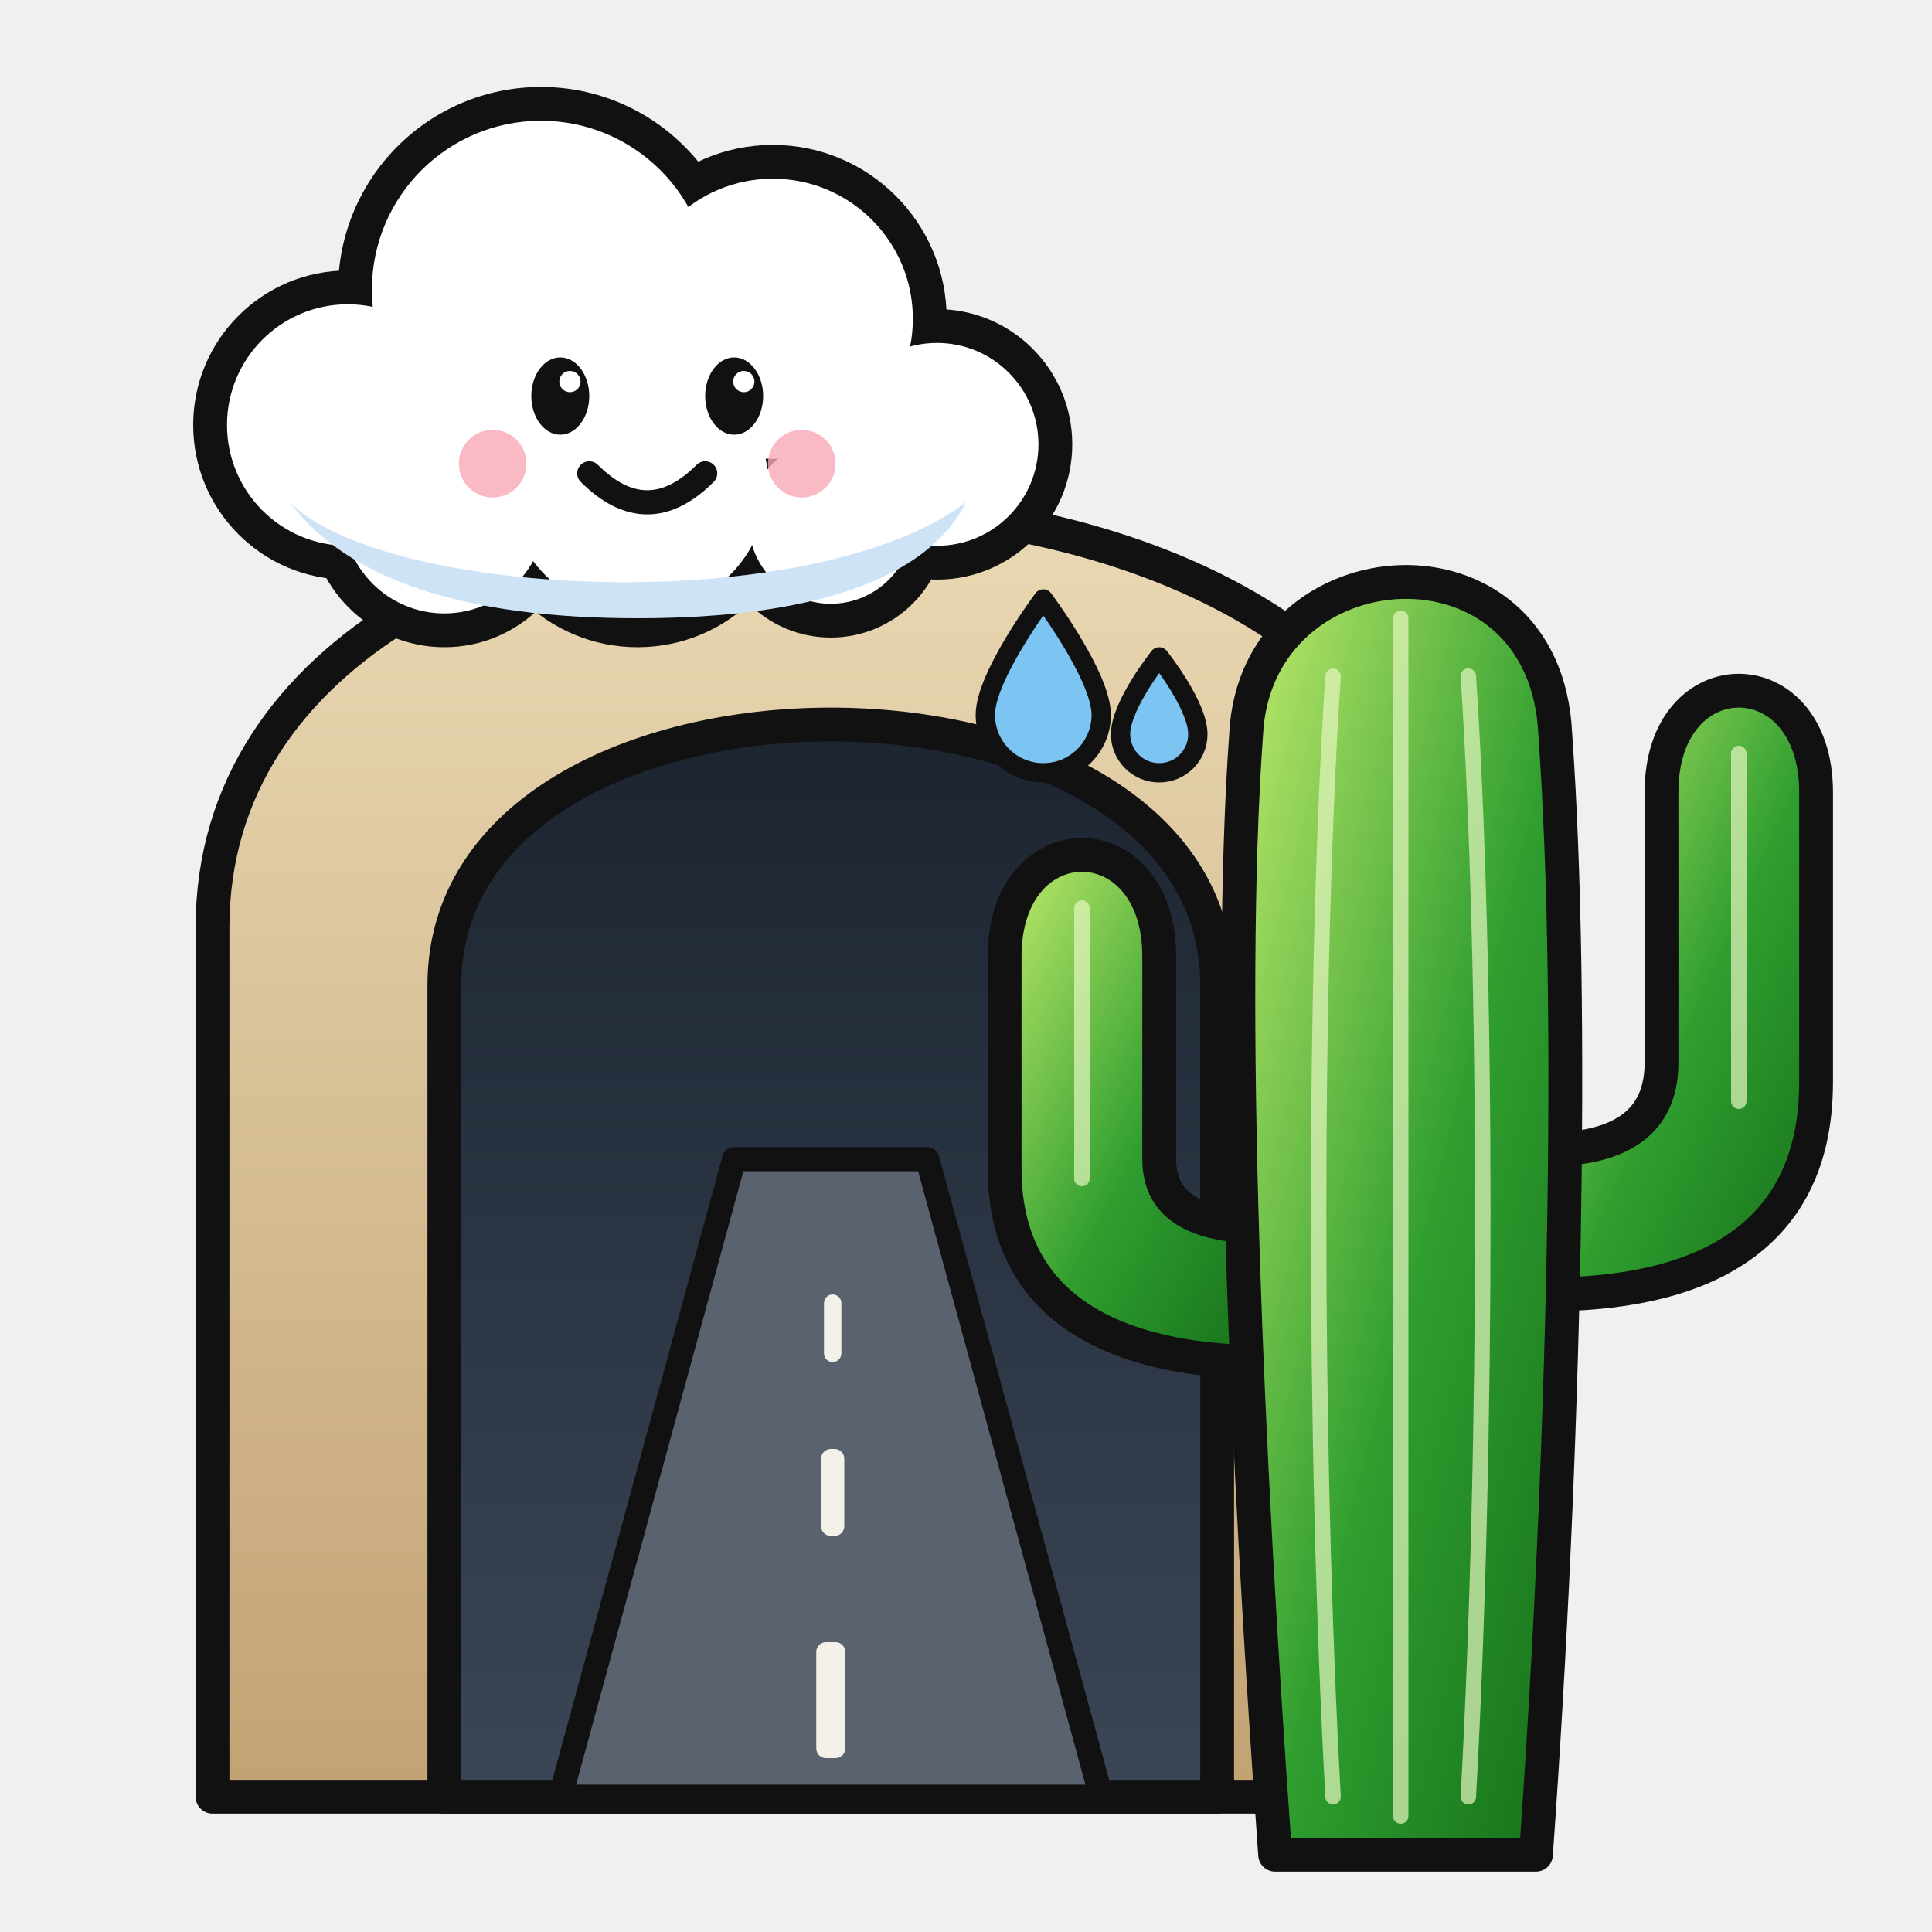
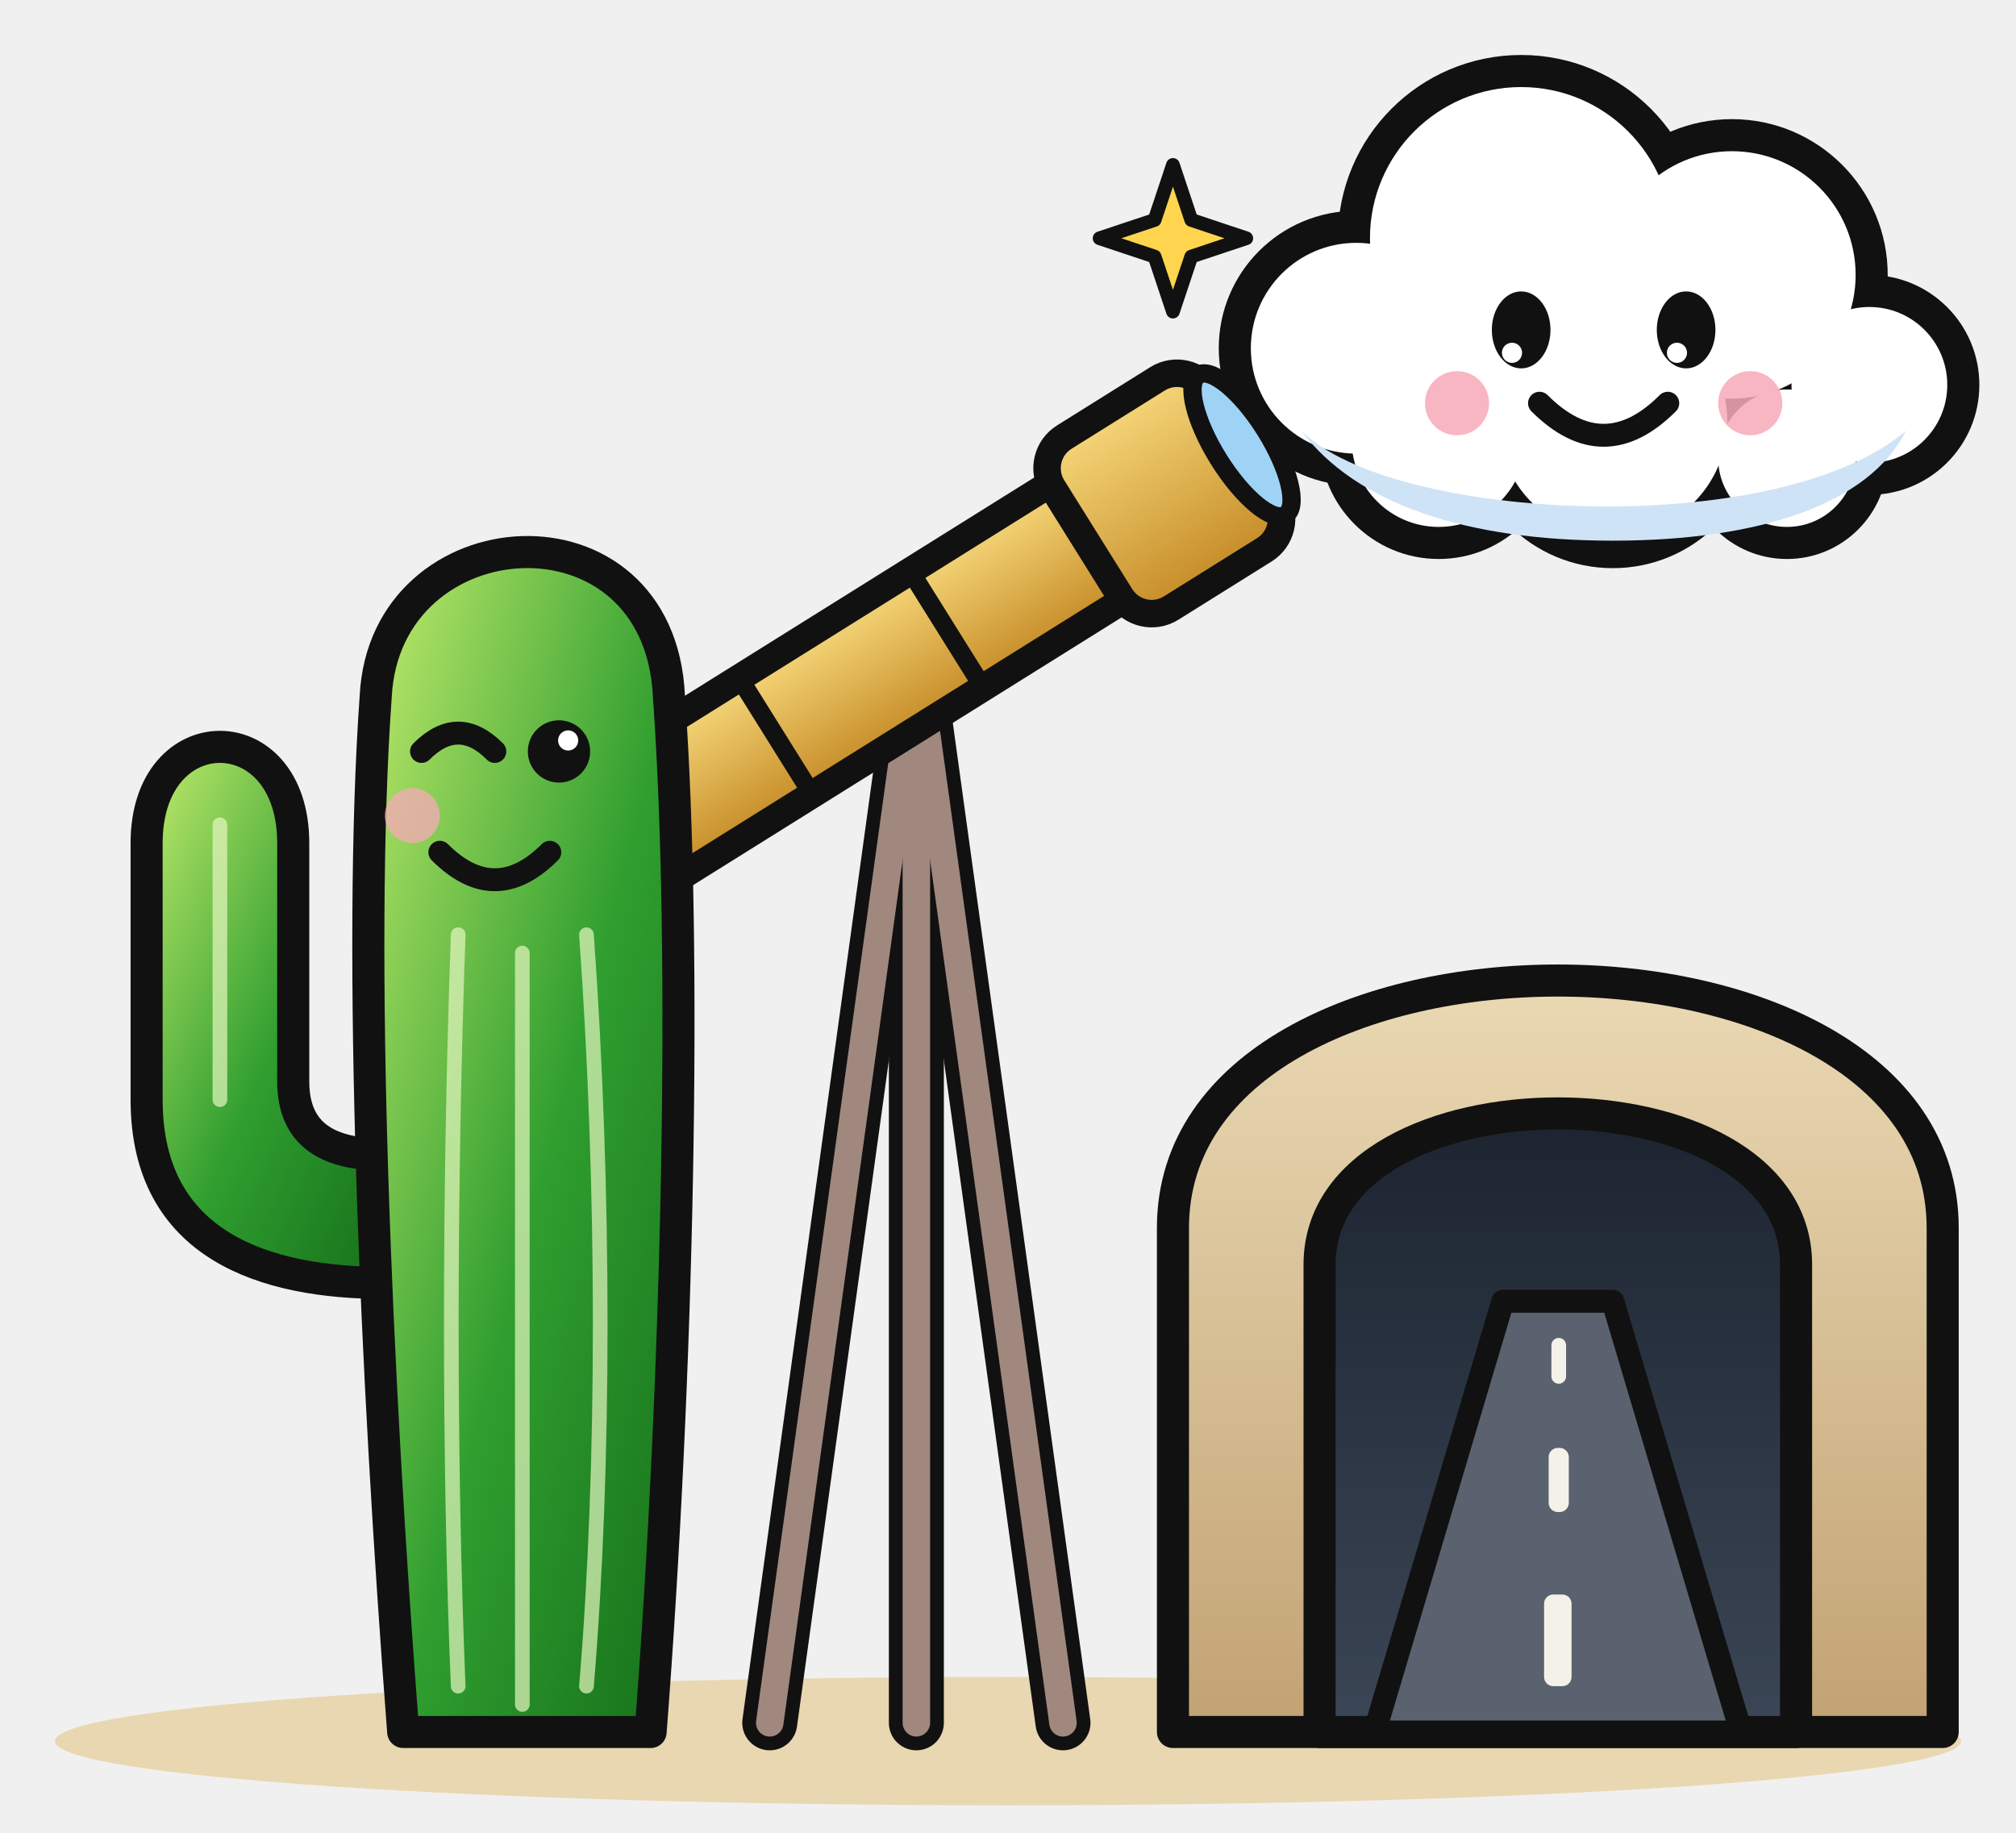
- <svg xmlns="http://www.w3.org/2000/svg" viewBox="0 0 200 200" width="200" height="200" role="img" aria-labelledby="title desc">
+ <svg xmlns="http://www.w3.org/2000/svg" viewBox="0 0 220 200" width="220" height="200" role="img" aria-labelledby="title desc">
  <defs>
    <linearGradient id="skin" x1="0" y1="0" x2="1" y2="1">
      <stop offset="0" stop-color="#c3ec6d" />
      <stop offset="0.55" stop-color="#2f9e2f" />
      <stop offset="1" stop-color="#16701a" />
    </linearGradient>
    <linearGradient id="stone" x1="0" y1="0" x2="0" y2="1">
      <stop offset="0" stop-color="#ead9b4" />
      <stop offset="1" stop-color="#c2a273" />
    </linearGradient>
    <linearGradient id="depth" x1="0" y1="0" x2="0" y2="1">
      <stop offset="0" stop-color="#1c2430" />
      <stop offset="1" stop-color="#3b4656" />
    </linearGradient>
+     <linearGradient id="brass" x1="0" y1="0" x2="0" y2="1">
+       <stop offset="0" stop-color="#f6d77a" />
+       <stop offset="1" stop-color="#c58b26" />
+     </linearGradient>
  </defs>
+   <ellipse cx="110" cy="190" rx="104" ry="7" fill="#e8d7b0" />
  <g stroke="#111" stroke-width="3.5" stroke-linejoin="round" stroke-linecap="round">
-     <path d="M22 186 V96 C22 38 150 38 150 96 V186 Z" fill="url(#stone)" />
-     <path d="M46 186 V102 C46 66 126 66 126 102 V186 Z" fill="url(#depth)" />
-     <path d="M58 186 L114 186 L96 120 L76 120 Z" fill="#59626e" stroke-width="2.5" />
+     <path d="M128 189 V134 C128 98 212 98 212 134 V189 Z" fill="url(#stone)" />
+     <path d="M144 189 V138 C144 116 196 116 196 138 V189 Z" fill="url(#depth)" />
+     <path d="M150 189 L190 189 L176 142 L164 142 Z" fill="#59626e" stroke-width="2.5" />
  </g>
  <g fill="#f4f1e8">
-     <rect x="84.5" y="170" width="3" height="12" rx="1" />
-     <rect x="85" y="150" width="2.4" height="9" rx="1" />
-     <rect x="85.3" y="134" width="1.8" height="7" rx="0.9" />
+     <rect x="168.5" y="174" width="3" height="10" rx="1" />
+     <rect x="169" y="158" width="2.2" height="7" rx="1" />
+     <rect x="169.3" y="146" width="1.6" height="5" rx="0.8" />
  </g>
  <g fill="#111">
-     <circle cx="36" cy="44" r="16" />
-     <circle cx="56" cy="30" r="21" />
-     <circle cx="80" cy="33" r="18" />
-     <circle cx="97" cy="46" r="14" />
-     <circle cx="66" cy="50" r="17" />
-     <circle cx="46" cy="53" r="14" />
-     <circle cx="86" cy="54" r="12" />
+     <circle cx="148" cy="38" r="15" />
+     <circle cx="166" cy="26" r="20" />
+     <circle cx="189" cy="30" r="17" />
+     <circle cx="204" cy="42" r="12" />
+     <circle cx="176" cy="46" r="16" />
+     <circle cx="157" cy="48" r="13" />
+     <circle cx="195" cy="50" r="11" />
  </g>
  <g fill="#ffffff">
-     <circle cx="36" cy="44" r="12.5" />
-     <circle cx="56" cy="30" r="17.5" />
-     <circle cx="80" cy="33" r="14.5" />
-     <circle cx="97" cy="46" r="10.5" />
-     <circle cx="66" cy="50" r="13.5" />
-     <circle cx="46" cy="53" r="10.5" />
-     <circle cx="86" cy="54" r="8.5" />
+     <circle cx="148" cy="38" r="11.5" />
+     <circle cx="166" cy="26" r="16.5" />
+     <circle cx="189" cy="30" r="13.5" />
+     <circle cx="204" cy="42" r="8.5" />
+     <circle cx="176" cy="46" r="12.5" />
+     <circle cx="157" cy="48" r="9.5" />
+     <circle cx="195" cy="50" r="7.5" />
  </g>
-   <path d="M30 52 C40 62 84 64 100 52 C96 60 84 64 66 64 C48 64 36 60 30 52 Z" fill="#cfe3f7" />
-   <ellipse cx="58" cy="41" rx="3" ry="4" fill="#111" />
-   <ellipse cx="76" cy="41" rx="3" ry="4" fill="#111" />
-   <circle cx="59" cy="39.5" r="1.1" fill="#fff" />
-   <circle cx="77" cy="39.5" r="1.1" fill="#fff" />
-   <path d="M61 49 Q67 55 73 49" fill="none" stroke="#111" stroke-width="2.5" stroke-linecap="round" />
-   <circle cx="51" cy="48" r="3.5" fill="#f7a9b8" opacity="0.8" />
-   <circle cx="83" cy="48" r="3.5" fill="#f7a9b8" opacity="0.8" />
-   <g fill="#7cc4f2" stroke="#111" stroke-width="2" stroke-linejoin="round">
-     <path d="M108 62 C108 62 102 70 102 74 A6 6 0 0 0 114 74 C114 70 108 62 108 62 Z" />
-     <path d="M120 68 C120 68 116 73 116 76 A4 4 0 0 0 124 76 C124 73 120 68 120 68 Z" />
+   <path d="M142 47 C152 57 194 59 208 47 C204 55 192 59 176 59 C160 59 148 55 142 47 Z" fill="#cfe3f7" />
+   <ellipse cx="166" cy="36" rx="3.2" ry="4.2" fill="#111" />
+   <ellipse cx="184" cy="36" rx="3.2" ry="4.2" fill="#111" />
+   <circle cx="165" cy="38.5" r="1.1" fill="#fff" />
+   <circle cx="183" cy="38.5" r="1.1" fill="#fff" />
+   <path d="M168 44 Q175 51 182 44" fill="none" stroke="#111" stroke-width="2.5" stroke-linecap="round" />
+   <circle cx="159" cy="44" r="3.5" fill="#f7a9b8" opacity="0.85" />
+   <circle cx="191" cy="44" r="3.5" fill="#f7a9b8" opacity="0.85" />
+   <path d="M128 18 L130 24 L136 26 L130 28 L128 34 L126 28 L120 26 L126 24 Z" fill="#ffd54f" stroke="#111" stroke-width="1.5" stroke-linejoin="round" />
+   <g stroke="#111" stroke-width="6" stroke-linecap="round">
+     <line x1="100" y1="72" x2="84" y2="188" />
+     <line x1="100" y1="72" x2="100" y2="188" />
+     <line x1="100" y1="72" x2="116" y2="188" />
+   </g>
+   <g stroke="#a1887f" stroke-width="3" stroke-linecap="round">
+     <line x1="100" y1="72" x2="84" y2="188" />
+     <line x1="100" y1="72" x2="100" y2="188" />
+     <line x1="100" y1="72" x2="116" y2="188" />
+   </g>
+   <g transform="translate(66 92) rotate(-32)" stroke="#111" stroke-width="3" stroke-linejoin="round">
+     <rect x="-9" y="-4.5" width="12" height="9" rx="2" fill="#5d4037" />
+     <rect x="0" y="-7.5" width="70" height="15" rx="3" fill="url(#brass)" />
+     <rect x="62" y="-11" width="20" height="22" rx="4" fill="url(#brass)" />
+     <line x1="22" y1="-7.5" x2="22" y2="7.5" stroke-width="2" />
+     <line x1="44" y1="-7.5" x2="44" y2="7.5" stroke-width="2" />
+     <ellipse cx="82" cy="0" rx="3" ry="9" fill="#9fd3f5" stroke-width="2" />
  </g>
  <g fill="url(#skin)" stroke="#111" stroke-width="3.5" stroke-linejoin="round">
-     <path d="M131 141 C118 141 104 137 104 121 L104 99 C104 85 120 85 120 99 L120 120 C120 125 124 127 131 127 Z" />
-     <path d="M160 119 C168 119 172 116 172 110 L172 82 C172 68 188 68 188 82 L188 112 C188 129 175 134 160 134 Z" />
-     <path d="M132 192 C129 150 127 104 129 76 C130 56 160 54 161 76 C163 104 162 150 159 192 Z" />
+     <path d="M42 140 C29 140 16 136 16 120 L16 92 C16 78 32 78 32 92 L32 118 C32 124 36 126 42 126 Z" />
+     <path d="M44 189 C41 150 39 104 41 76 C42 56 72 54 73 76 C75 104 74 150 71 189 Z" />
  </g>
  <g stroke="#e6f7c0" stroke-width="1.6" stroke-linecap="round" fill="none" opacity="0.7">
-     <path d="M138 70 C136 100 136 150 138 186" />
-     <path d="M145 64 C145 100 145 150 145 188" />
-     <path d="M152 70 C154 100 154 150 152 186" />
-     <path d="M112 94 V122" />
-     <path d="M180 78 V114" />
+     <path d="M50 102 C49 130 49 160 50 184" />
+     <path d="M57 104 C57 130 57 160 57 186" />
+     <path d="M64 102 C66 130 66 160 64 184" />
+     <path d="M24 90 V120" />
  </g>
+   <path d="M46 82 Q50 78 54 82" fill="none" stroke="#111" stroke-width="2.5" stroke-linecap="round" />
+   <circle cx="61" cy="82" r="3.4" fill="#111" />
+   <circle cx="62" cy="80.8" r="1.1" fill="#fff" />
+   <path d="M48 93 Q54 99 60 93" fill="none" stroke="#111" stroke-width="2.5" stroke-linecap="round" />
+   <circle cx="45" cy="89" r="3" fill="#f7a9b8" opacity="0.75" />
</svg>
